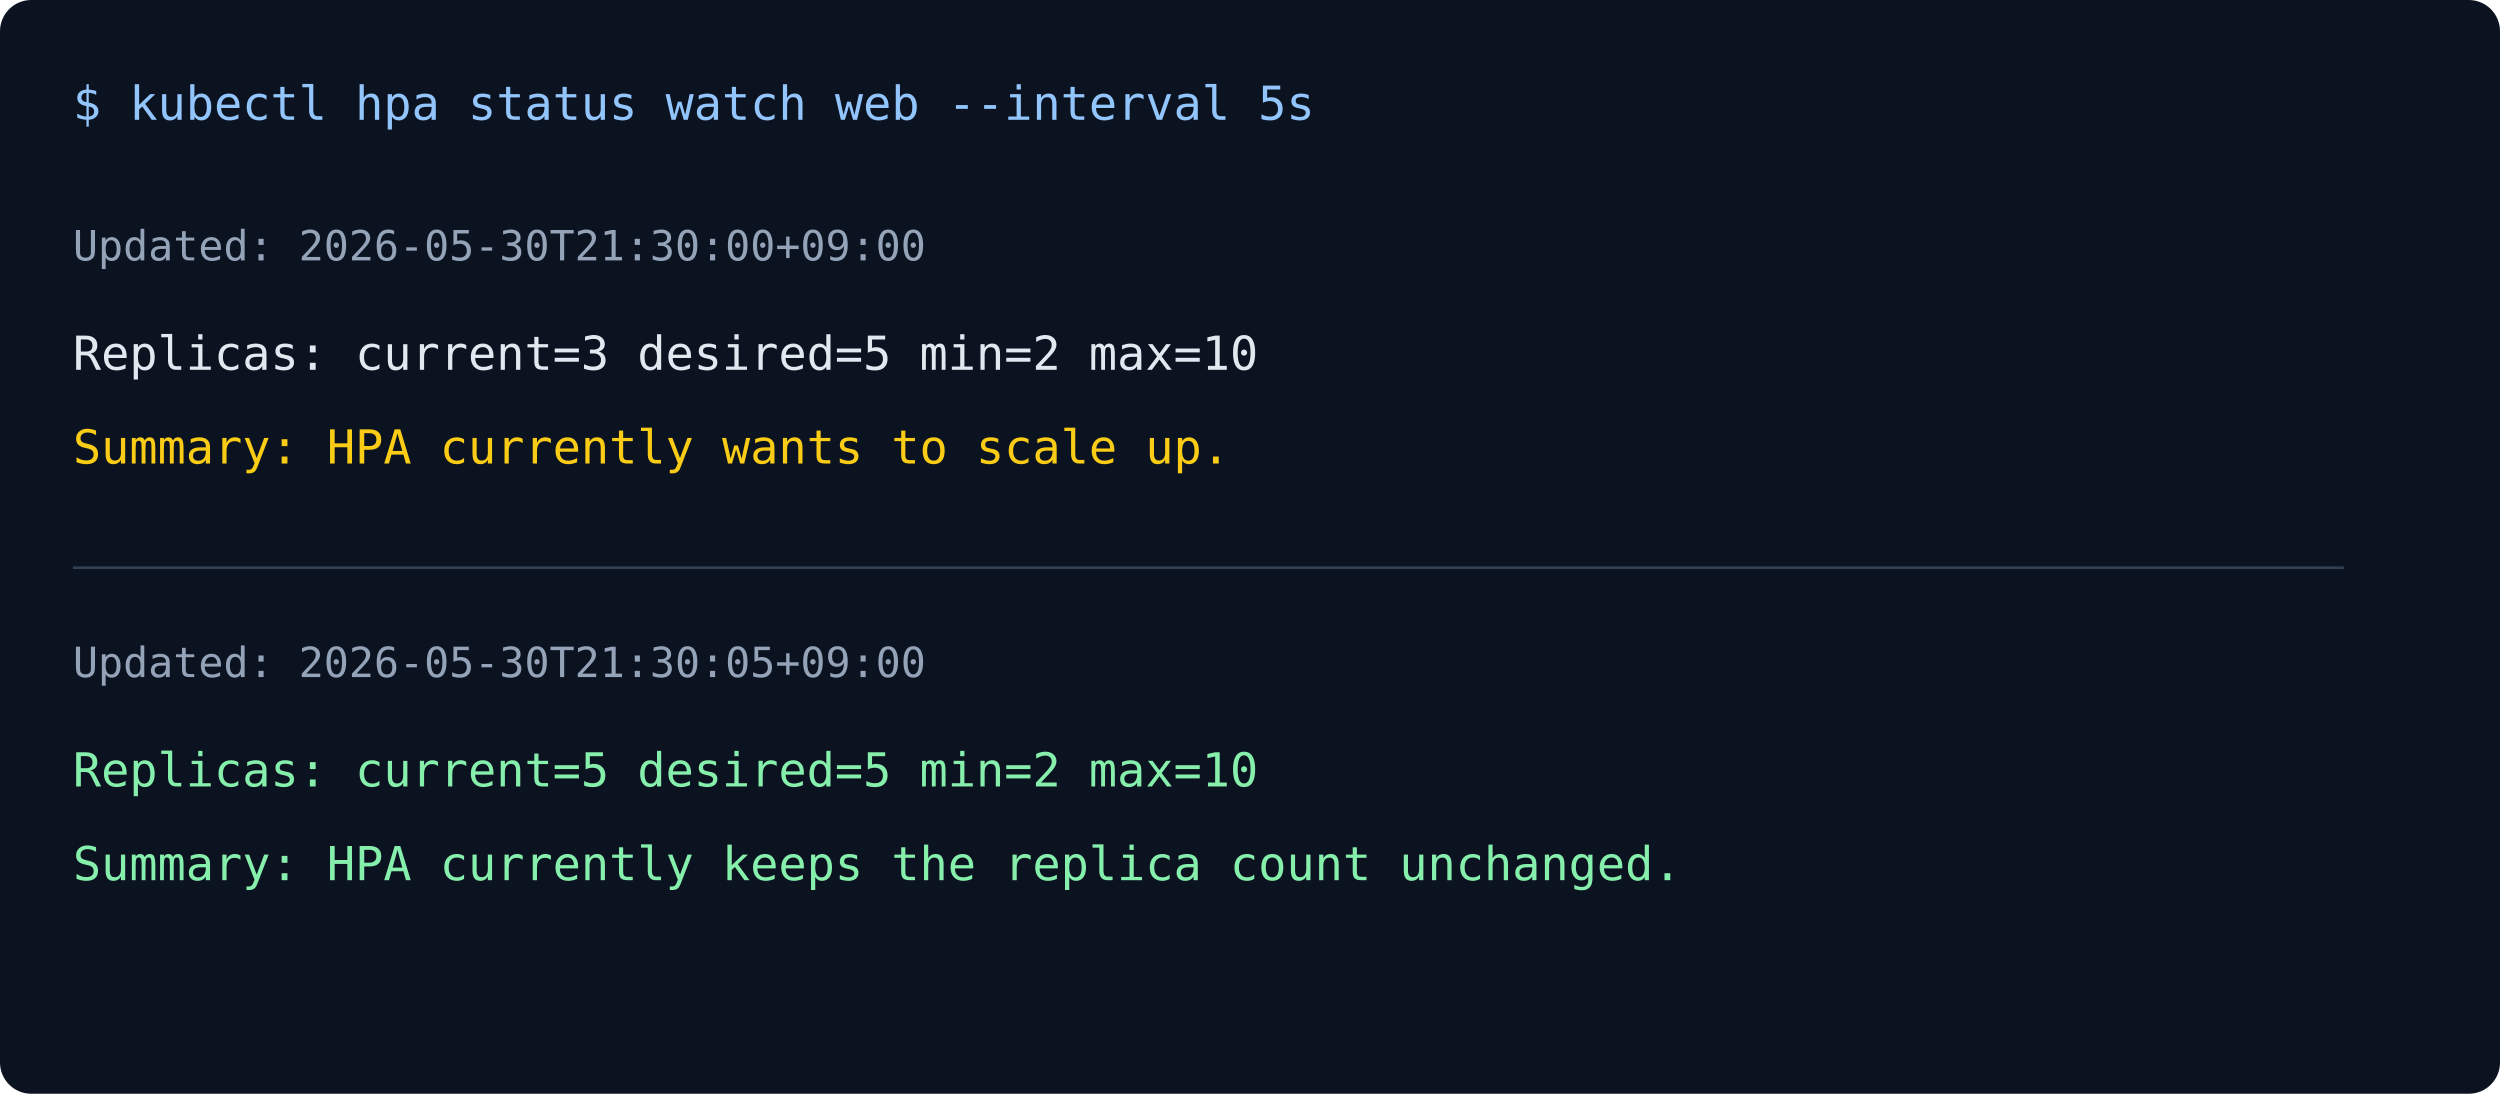
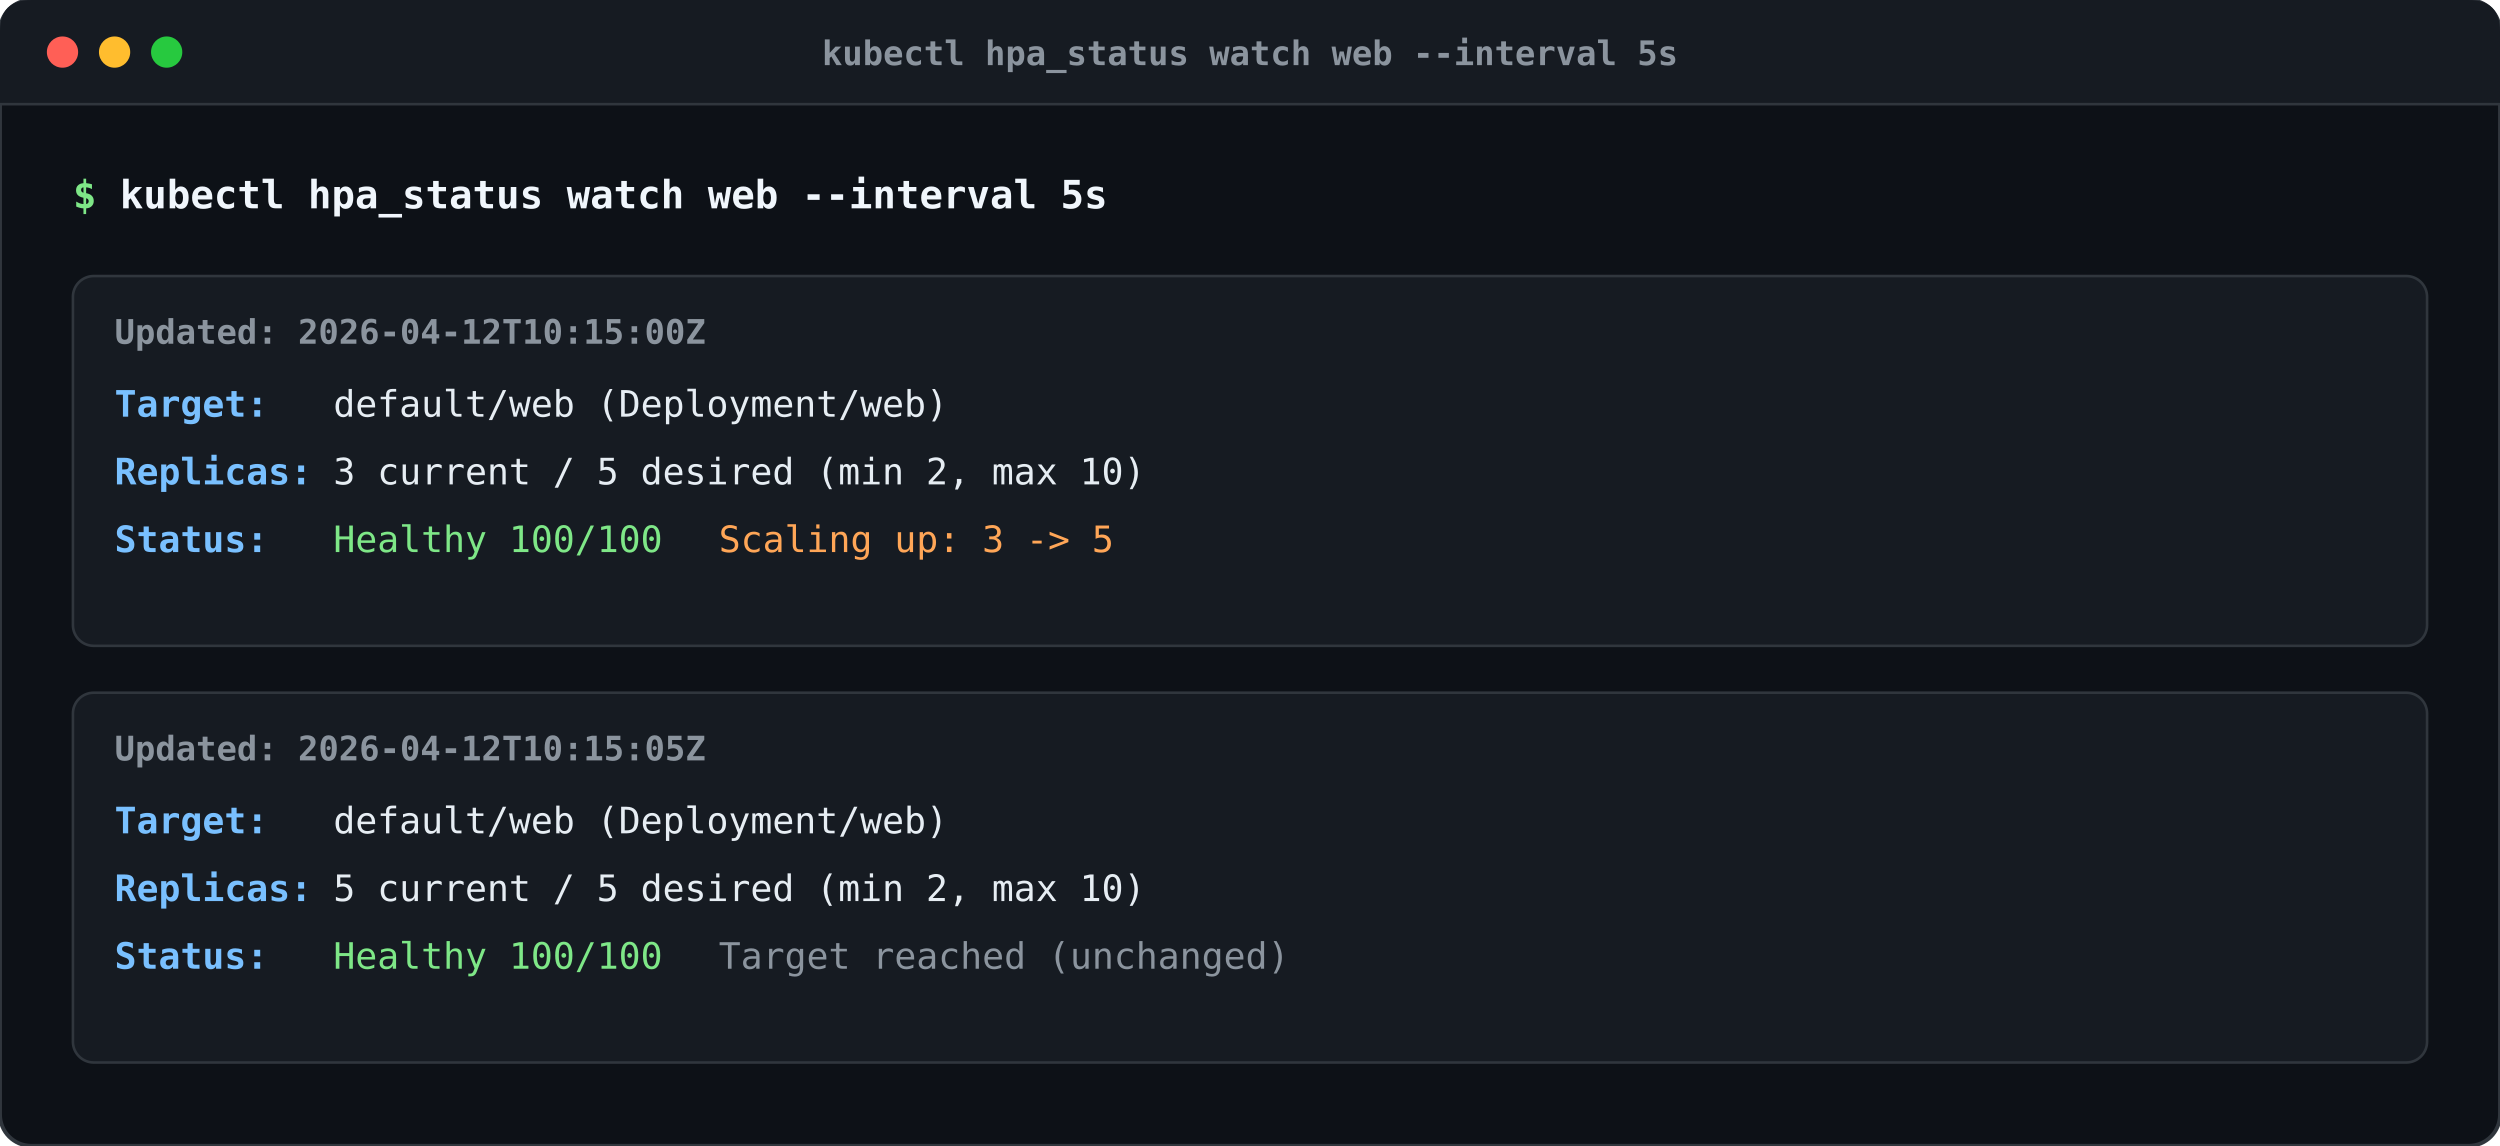
- <svg xmlns="http://www.w3.org/2000/svg" width="960" height="420" viewBox="0 0 960 420" role="img" aria-label="watch mode output">
-   <rect width="960" height="420" rx="12" fill="#0b1220" />
-   <text x="28" y="46" fill="#93c5fd" font-family="ui-monospace,Menlo,monospace" font-size="18">$ kubectl hpa status watch web --interval 5s</text>
-   <text x="28" y="100" fill="#94a3b8" font-family="ui-monospace,Menlo,monospace" font-size="16">Updated: 2026-05-30T21:30:00+09:00</text>
-   <text x="28" y="142" fill="#e2e8f0" font-family="ui-monospace,Menlo,monospace" font-size="18">Replicas: current=3 desired=5 min=2 max=10</text>
-   <text x="28" y="178" fill="#facc15" font-family="ui-monospace,Menlo,monospace" font-size="18">Summary: HPA currently wants to scale up.</text>
-   <line x1="28" y1="218" x2="900" y2="218" stroke="#334155" />
-   <text x="28" y="260" fill="#94a3b8" font-family="ui-monospace,Menlo,monospace" font-size="16">Updated: 2026-05-30T21:30:05+09:00</text>
-   <text x="28" y="302" fill="#86efac" font-family="ui-monospace,Menlo,monospace" font-size="18">Replicas: current=5 desired=5 min=2 max=10</text>
-   <text x="28" y="338" fill="#86efac" font-family="ui-monospace,Menlo,monospace" font-size="18">Summary: HPA currently keeps the replica count unchanged.</text>
+ <svg xmlns="http://www.w3.org/2000/svg" width="960" height="440" viewBox="0 0 960 440">
+   <rect width="960" height="440" rx="12" fill="#0d1117" stroke="#30363d" stroke-width="1.5" />
+   <path d="M 0 12 Q 0 0 12 0 L 948 0 Q 960 0 960 12 L 960 40 L 0 40 Z" fill="#161b22" />
+   <line x1="0" y1="40" x2="960" y2="40" stroke="#30363d" stroke-width="1" />
+   <circle cx="24" cy="20" r="6" fill="#ff5f56" />
+   <circle cx="44" cy="20" r="6" fill="#ffbd2e" />
+   <circle cx="64" cy="20" r="6" fill="#27c93f" />
+   <text x="480" y="25" text-anchor="middle" fill="#8b949e" font-family="SFMono-Regular,Menlo,Monaco,Consolas,monospace" font-size="13" font-weight="600">kubectl hpa_status watch web --interval 5s</text>
+   <text x="28" y="80" fill="#7ee787" font-family="SFMono-Regular,Menlo,Monaco,Consolas,monospace" font-size="15" font-weight="700">$</text>
+   <text x="46" y="80" fill="#f0f6fc" font-family="SFMono-Regular,Menlo,Monaco,Consolas,monospace" font-size="15" font-weight="600">kubectl hpa_status watch web --interval 5s</text>
+   <rect x="28" y="106" width="904" height="142" rx="8" fill="#161b22" stroke="#30363d" />
+   <text x="44" y="132" fill="#8b949e" font-family="SFMono-Regular,Menlo,Monaco,Consolas,monospace" font-size="13" font-weight="700">Updated: 2026-04-12T10:15:00Z</text>
+   <text x="44" y="160" fill="#79c0ff" font-family="SFMono-Regular,Menlo,Monaco,Consolas,monospace" font-size="14" font-weight="700">Target:</text>
+   <text x="128" y="160" fill="#e6edf3" font-family="SFMono-Regular,Menlo,Monaco,Consolas,monospace" font-size="14">default/web (Deployment/web)</text>
+   <text x="44" y="186" fill="#79c0ff" font-family="SFMono-Regular,Menlo,Monaco,Consolas,monospace" font-size="14" font-weight="700">Replicas:</text>
+   <text x="128" y="186" fill="#e6edf3" font-family="SFMono-Regular,Menlo,Monaco,Consolas,monospace" font-size="14">3 current / 5 desired (min 2, max 10)</text>
+   <text x="44" y="212" fill="#79c0ff" font-family="SFMono-Regular,Menlo,Monaco,Consolas,monospace" font-size="14" font-weight="700">Status:</text>
+   <text x="128" y="212" fill="#7ee787" font-family="SFMono-Regular,Menlo,Monaco,Consolas,monospace" font-size="14">Healthy 100/100</text>
+   <text x="276" y="212" fill="#ffa657" font-family="SFMono-Regular,Menlo,Monaco,Consolas,monospace" font-size="14">Scaling up: 3 -&gt; 5</text>
+   <rect x="28" y="266" width="904" height="142" rx="8" fill="#161b22" stroke="#30363d" />
+   <text x="44" y="292" fill="#8b949e" font-family="SFMono-Regular,Menlo,Monaco,Consolas,monospace" font-size="13" font-weight="700">Updated: 2026-04-12T10:15:05Z</text>
+   <text x="44" y="320" fill="#79c0ff" font-family="SFMono-Regular,Menlo,Monaco,Consolas,monospace" font-size="14" font-weight="700">Target:</text>
+   <text x="128" y="320" fill="#e6edf3" font-family="SFMono-Regular,Menlo,Monaco,Consolas,monospace" font-size="14">default/web (Deployment/web)</text>
+   <text x="44" y="346" fill="#79c0ff" font-family="SFMono-Regular,Menlo,Monaco,Consolas,monospace" font-size="14" font-weight="700">Replicas:</text>
+   <text x="128" y="346" fill="#e6edf3" font-family="SFMono-Regular,Menlo,Monaco,Consolas,monospace" font-size="14">5 current / 5 desired (min 2, max 10)</text>
+   <text x="44" y="372" fill="#79c0ff" font-family="SFMono-Regular,Menlo,Monaco,Consolas,monospace" font-size="14" font-weight="700">Status:</text>
+   <text x="128" y="372" fill="#7ee787" font-family="SFMono-Regular,Menlo,Monaco,Consolas,monospace" font-size="14">Healthy 100/100</text>
+   <text x="276" y="372" fill="#8b949e" font-family="SFMono-Regular,Menlo,Monaco,Consolas,monospace" font-size="14">Target reached (unchanged)</text>
</svg>
